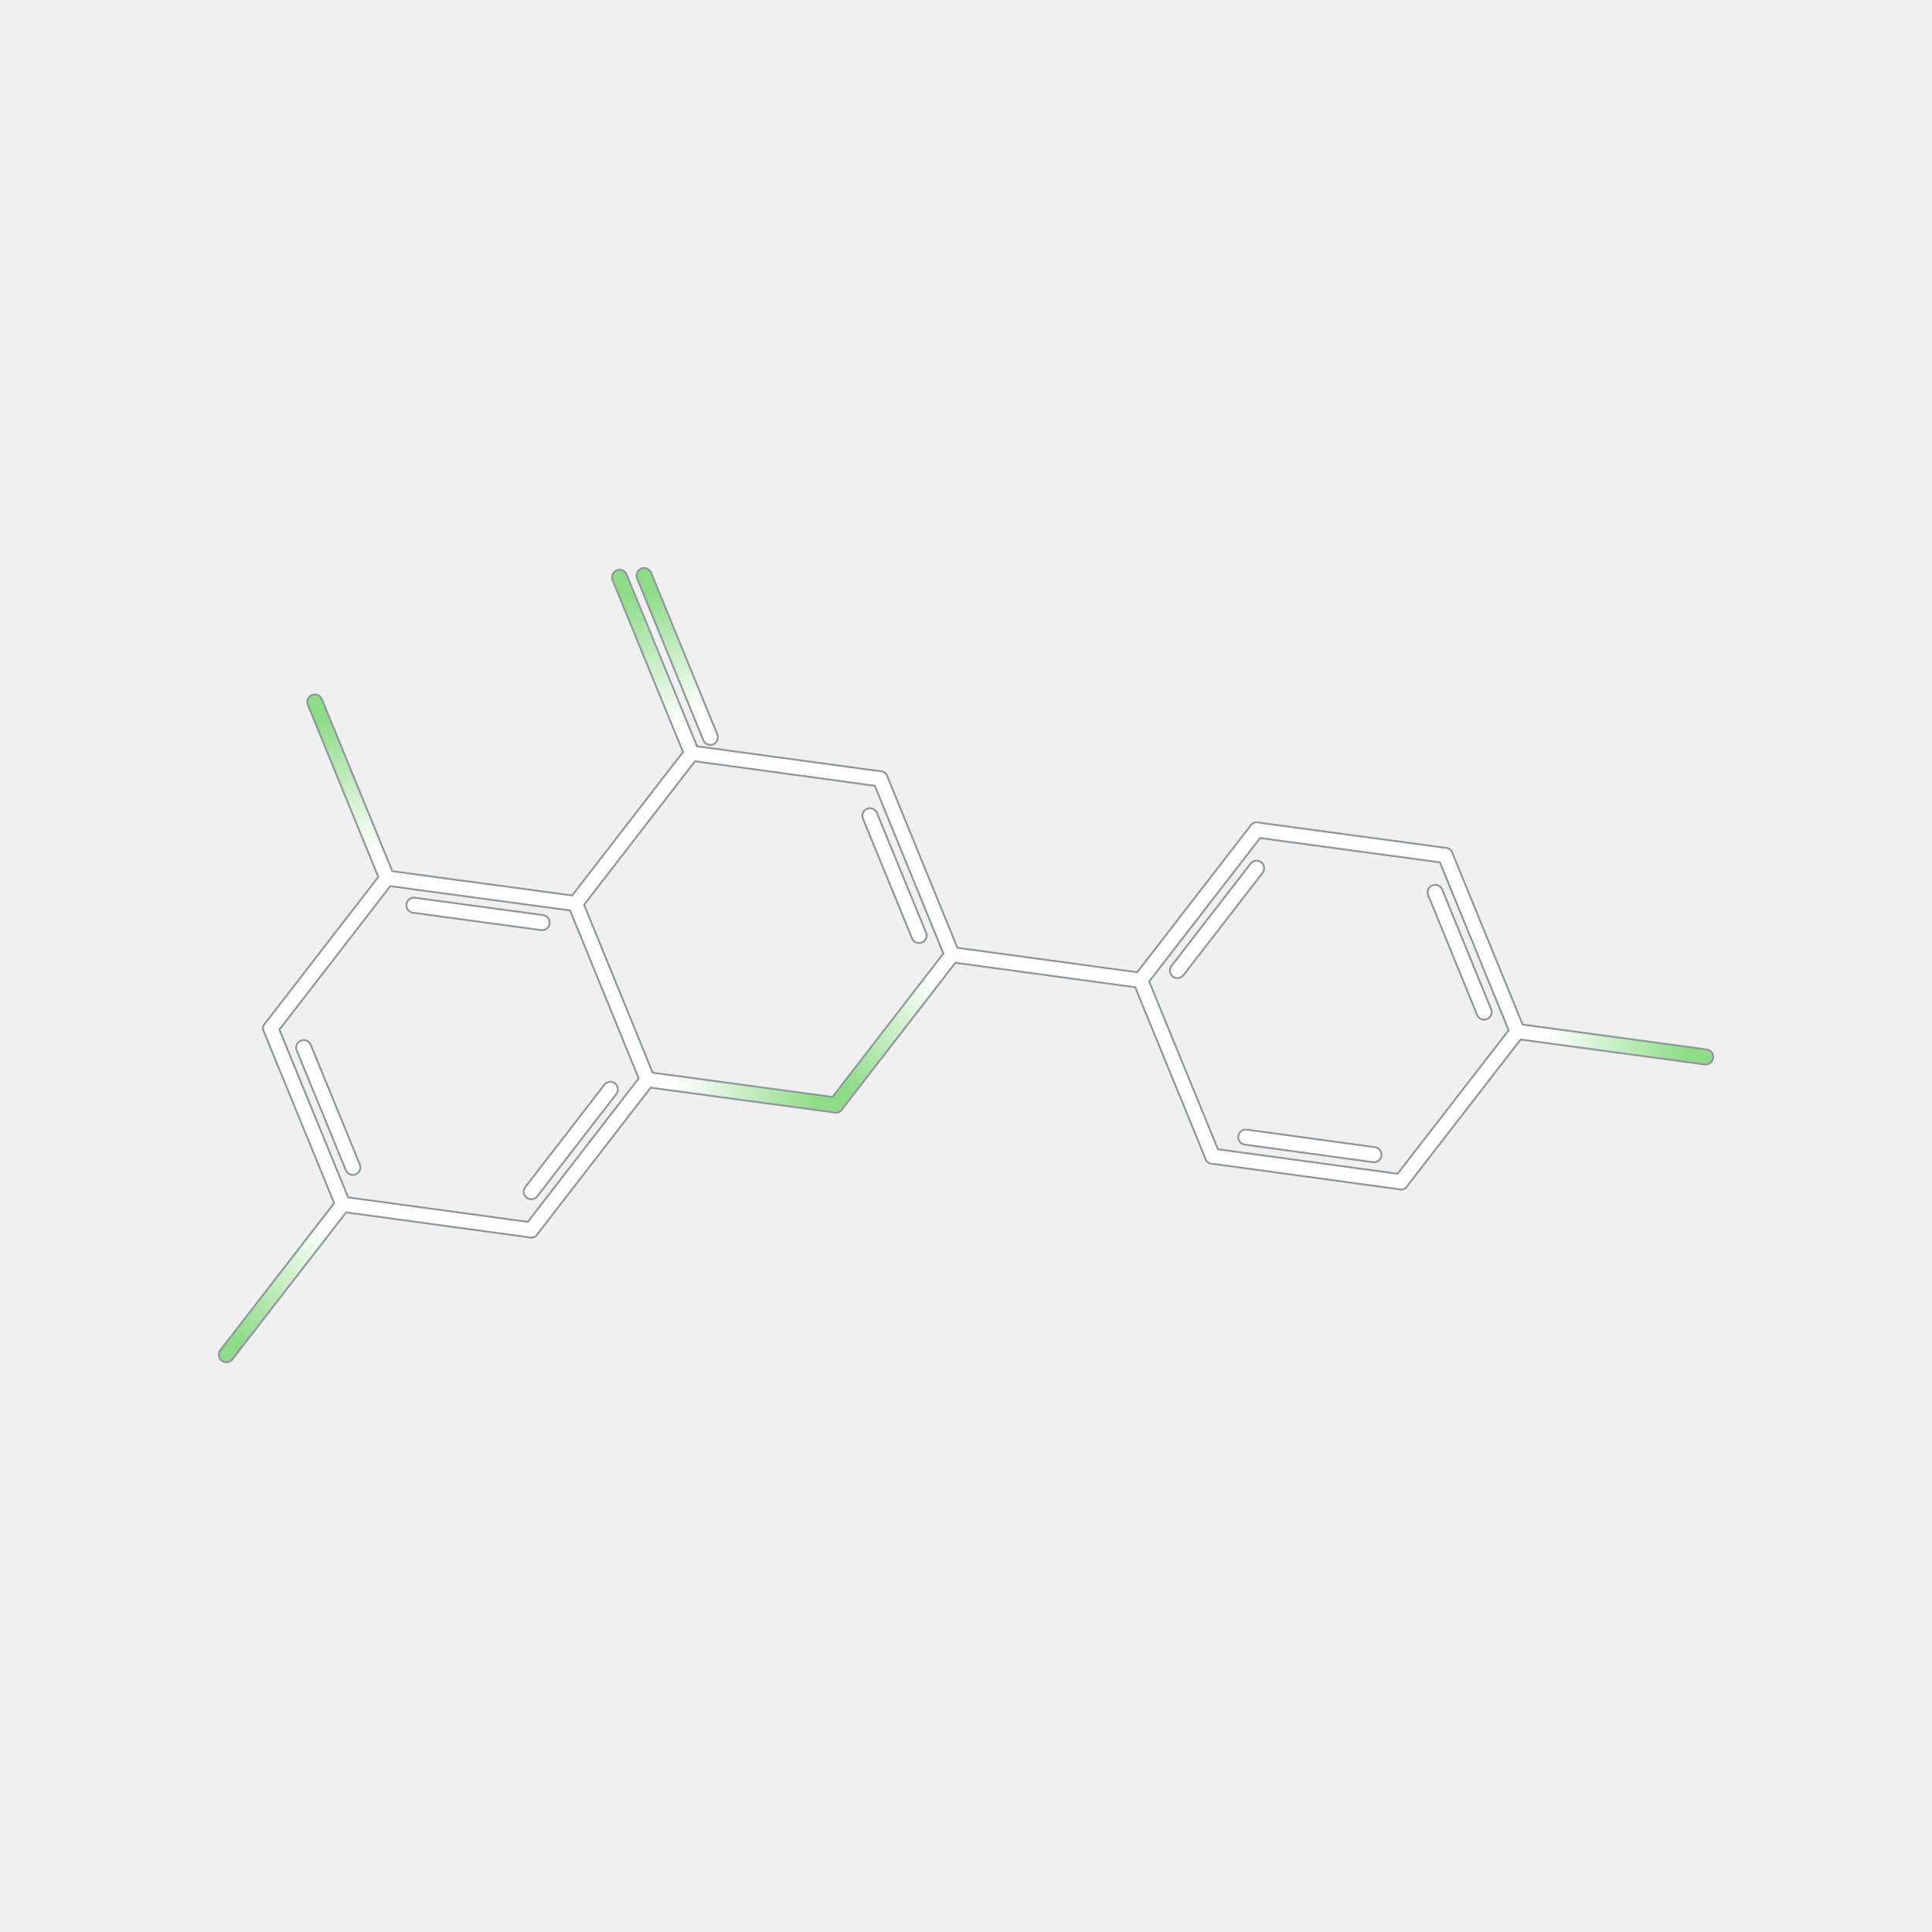
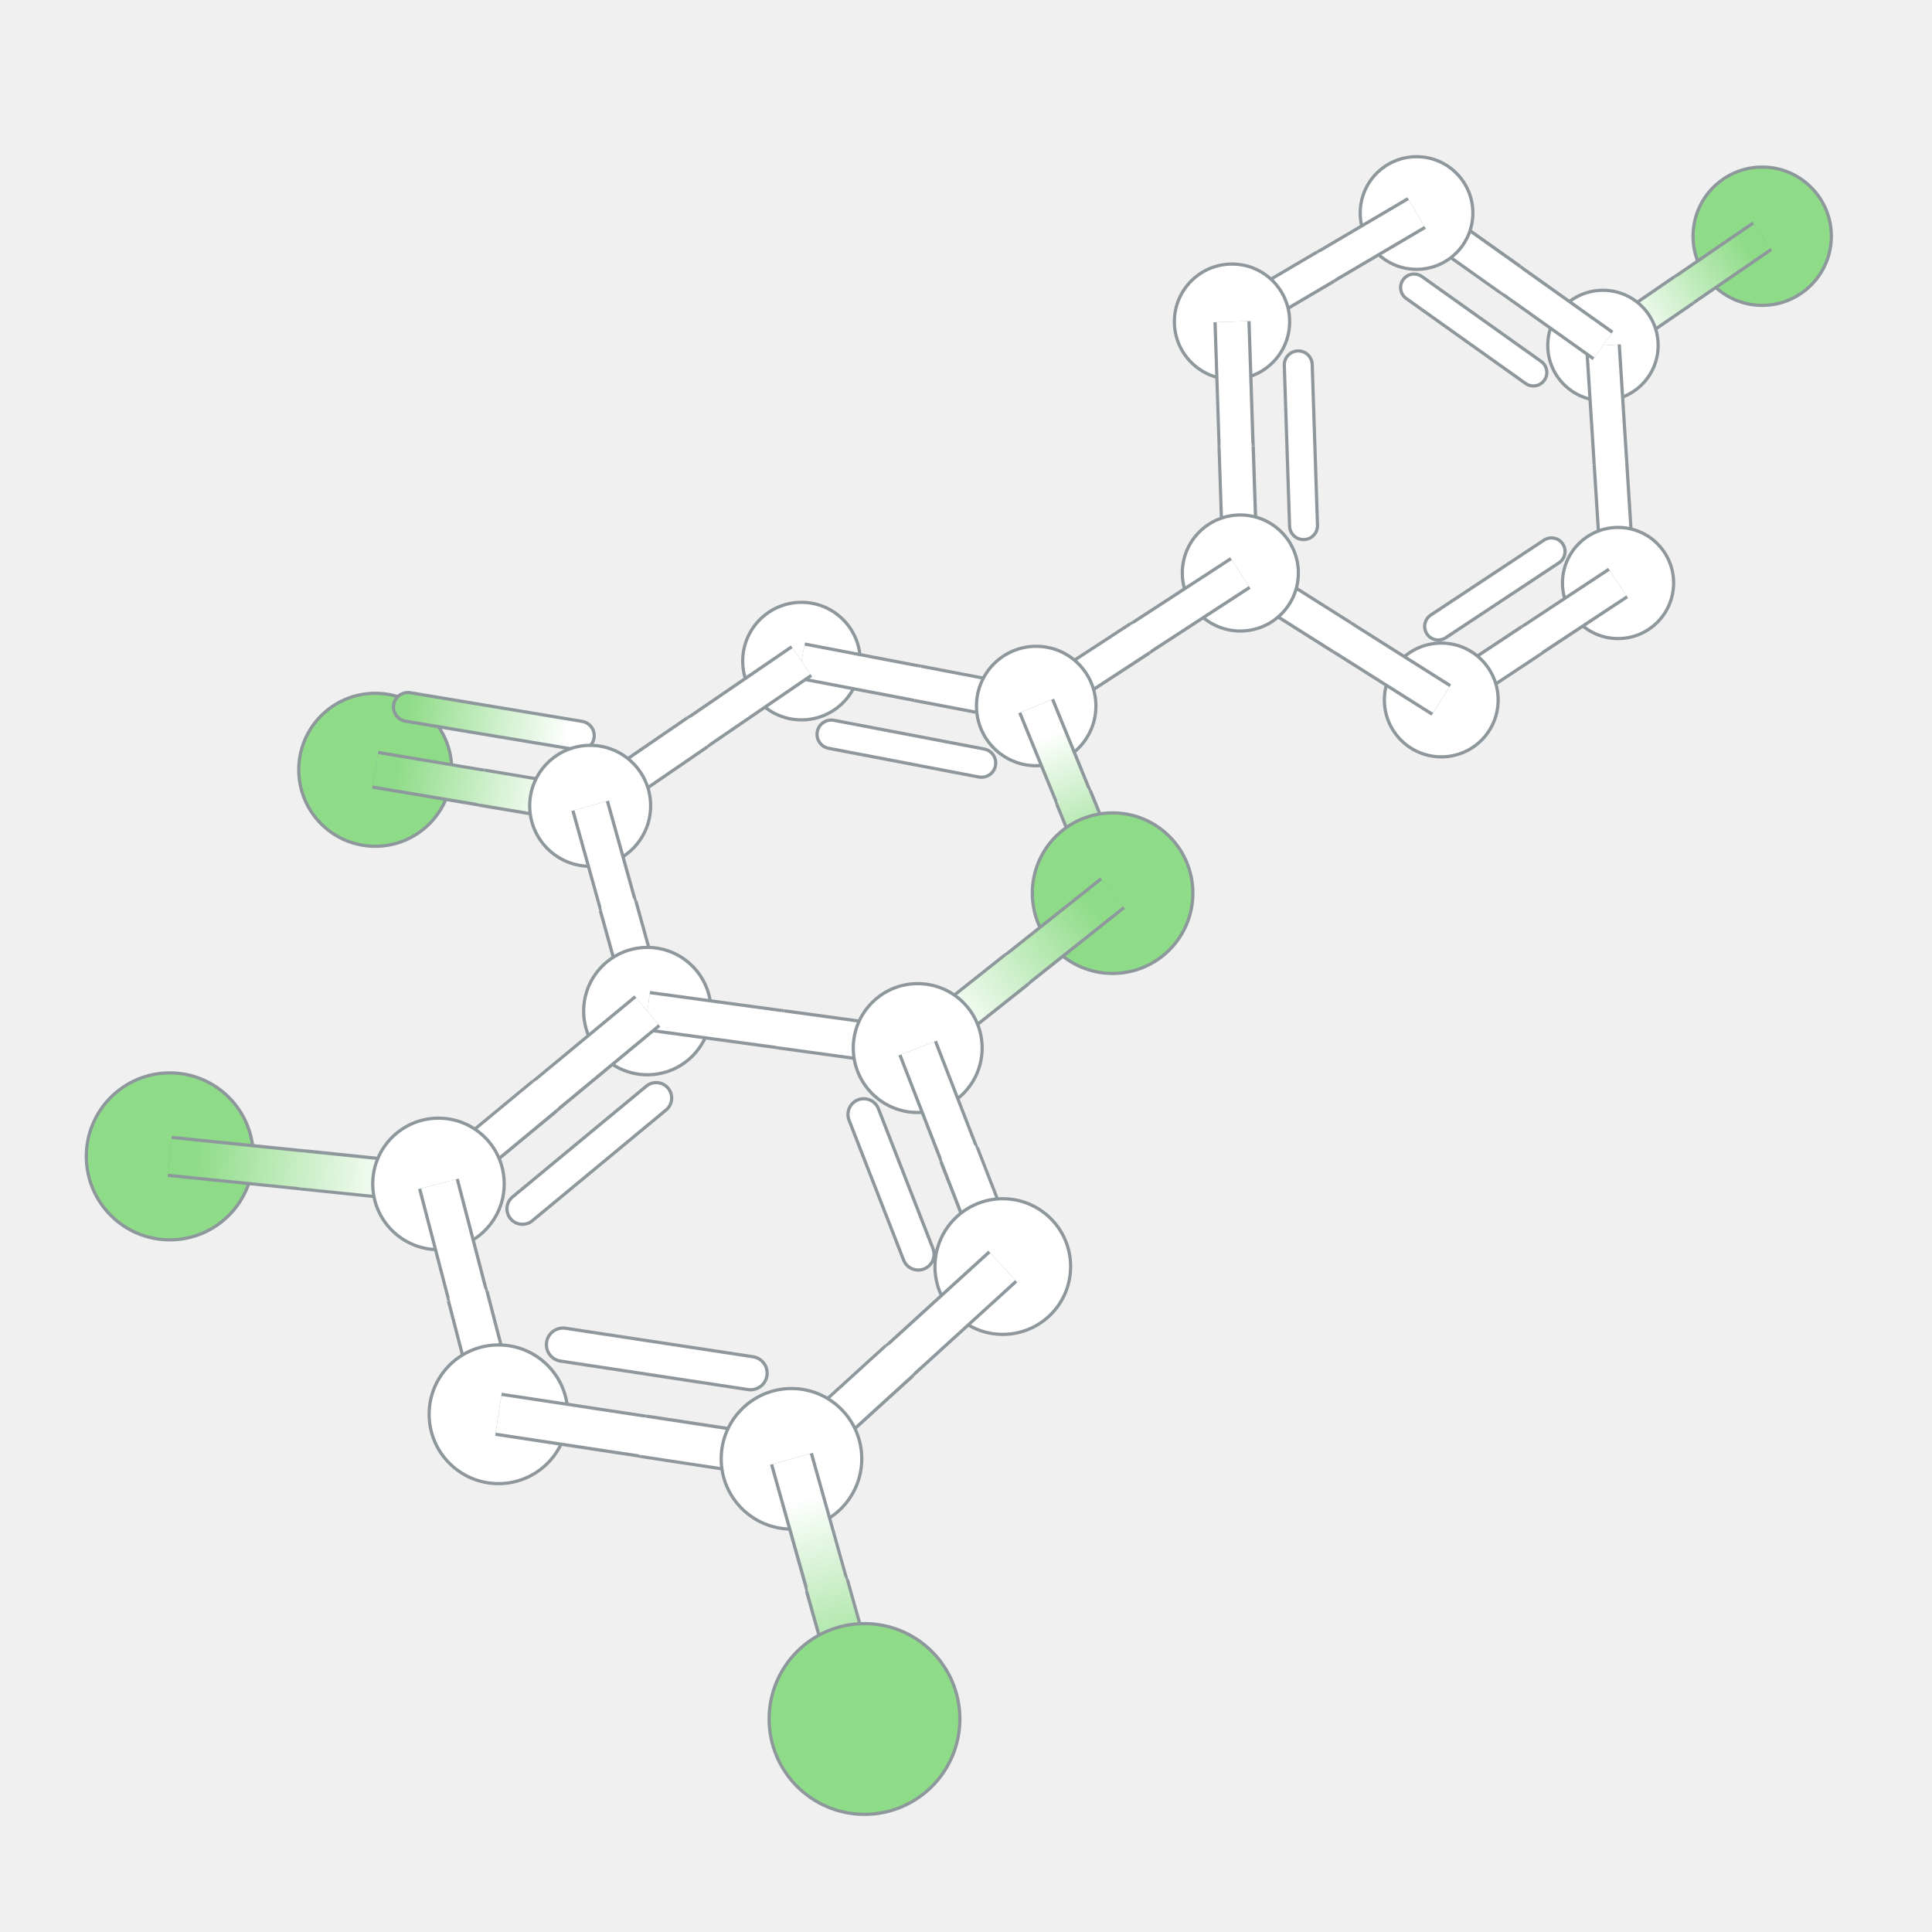
<svg xmlns="http://www.w3.org/2000/svg" viewBox="0 0 1024 1024" width="1024" height="1024">
  <defs>
-     <linearGradient id="b12" gradientUnits="userSpaceOnUse" x1="366.6" y1="399.2" x2="328.4" y2="306.0">
-       <stop offset="0" stop-color="#ffffff" />
+     <linearGradient id="g8" gradientUnits="userSpaceOnUse" x1="312.8" y1="427.1" x2="198.9" y2="408.0">
      <stop offset=".15" stop-color="#ffffff" />
      <stop offset=".9" stop-color="#8fdc88" />
-       <stop offset="1" stop-color="#8fdc88" />
    </linearGradient>
-     <linearGradient id="b13" gradientUnits="userSpaceOnUse" x1="376.5" y1="390.8" x2="341.4" y2="305.1">
-       <stop offset="0" stop-color="#ffffff" />
+     <linearGradient id="g15" gradientUnits="userSpaceOnUse" x1="486.4" y1="555.5" x2="589.7" y2="473.4">
      <stop offset=".15" stop-color="#ffffff" />
      <stop offset=".9" stop-color="#8fdc88" />
-       <stop offset="1" stop-color="#8fdc88" />
    </linearGradient>
-     <linearGradient id="b23" gradientUnits="userSpaceOnUse" x1="343.1" y1="572.2" x2="443.0" y2="585.7">
-       <stop offset="0" stop-color="#ffffff" />
+     <linearGradient id="g16" gradientUnits="userSpaceOnUse" x1="419.5" y1="773.2" x2="458.2" y2="911.1">
      <stop offset=".15" stop-color="#ffffff" />
      <stop offset=".9" stop-color="#8fdc88" />
-       <stop offset="1" stop-color="#8fdc88" />
    </linearGradient>
-     <linearGradient id="b24" gradientUnits="userSpaceOnUse" x1="181.7" y1="638.3" x2="120.0" y2="718.0">
-       <stop offset="0" stop-color="#ffffff" />
+     <linearGradient id="g17" gradientUnits="userSpaceOnUse" x1="232.4" y1="627.5" x2="90.0" y2="612.9">
      <stop offset=".15" stop-color="#ffffff" />
      <stop offset=".9" stop-color="#8fdc88" />
-       <stop offset="1" stop-color="#8fdc88" />
    </linearGradient>
-     <linearGradient id="b25" gradientUnits="userSpaceOnUse" x1="205.1" y1="465.4" x2="166.9" y2="372.1">
-       <stop offset="0" stop-color="#ffffff" />
+     <linearGradient id="g18" gradientUnits="userSpaceOnUse" x1="849.6" y1="183.1" x2="934.0" y2="125.2">
      <stop offset=".15" stop-color="#ffffff" />
      <stop offset=".9" stop-color="#8fdc88" />
-       <stop offset="1" stop-color="#8fdc88" />
    </linearGradient>
-     <linearGradient id="b26" gradientUnits="userSpaceOnUse" x1="804.2" y1="546.7" x2="904.0" y2="560.2">
-       <stop offset="0" stop-color="#ffffff" />
+     <linearGradient id="g20" gradientUnits="userSpaceOnUse" x1="549.2" y1="374.2" x2="589.7" y2="473.4">
      <stop offset=".15" stop-color="#ffffff" />
      <stop offset=".9" stop-color="#8fdc88" />
-       <stop offset="1" stop-color="#8fdc88" />
-     </linearGradient>
-     <linearGradient id="b28" gradientUnits="userSpaceOnUse" x1="443.0" y1="585.7" x2="504.6" y2="506.0">
-       <stop offset="0" stop-color="#8fdc88" />
-       <stop offset=".1" stop-color="#8fdc88" />
-       <stop offset=".85" stop-color="#ffffff" />
-       <stop offset="1" stop-color="#ffffff" />
    </linearGradient>
  </defs>
-   <line x1="642.7" y1="612.8" x2="742.5" y2="626.4" stroke="#8d979c" stroke-width="9.0" stroke-linecap="round" />
-   <line x1="660.3" y1="602.7" x2="728.2" y2="612.0" stroke="#8d979c" stroke-width="9.0" stroke-linecap="round" />
-   <line x1="742.5" y1="626.4" x2="804.2" y2="546.7" stroke="#8d979c" stroke-width="9.0" stroke-linecap="round" />
-   <line x1="804.2" y1="546.7" x2="766.0" y2="453.4" stroke="#8d979c" stroke-width="9.0" stroke-linecap="round" />
-   <line x1="786.6" y1="536.4" x2="760.7" y2="473.0" stroke="#8d979c" stroke-width="9.0" stroke-linecap="round" />
-   <line x1="766.0" y1="453.4" x2="666.1" y2="439.9" stroke="#8d979c" stroke-width="9.0" stroke-linecap="round" />
-   <line x1="666.1" y1="439.9" x2="604.5" y2="519.6" stroke="#8d979c" stroke-width="9.0" stroke-linecap="round" />
-   <line x1="666.0" y1="460.2" x2="624.1" y2="514.4" stroke="#8d979c" stroke-width="9.0" stroke-linecap="round" />
-   <line x1="604.5" y1="519.6" x2="504.6" y2="506.0" stroke="#8d979c" stroke-width="9.0" stroke-linecap="round" />
-   <line x1="504.6" y1="506.0" x2="466.5" y2="412.8" stroke="#8d979c" stroke-width="9.0" stroke-linecap="round" />
-   <line x1="487.1" y1="495.8" x2="461.1" y2="432.4" stroke="#8d979c" stroke-width="9.0" stroke-linecap="round" />
-   <line x1="466.5" y1="412.8" x2="366.6" y2="399.2" stroke="#8d979c" stroke-width="9.0" stroke-linecap="round" />
-   <line x1="366.6" y1="399.2" x2="328.4" y2="306.0" stroke="#8d979c" stroke-width="9.0" stroke-linecap="round" />
-   <line x1="376.5" y1="390.8" x2="341.4" y2="305.1" stroke="#8d979c" stroke-width="9.0" stroke-linecap="round" />
-   <line x1="366.6" y1="399.2" x2="305.0" y2="478.9" stroke="#8d979c" stroke-width="9.0" stroke-linecap="round" />
-   <line x1="305.0" y1="478.9" x2="205.1" y2="465.4" stroke="#8d979c" stroke-width="9.0" stroke-linecap="round" />
-   <line x1="287.3" y1="489.0" x2="219.4" y2="479.8" stroke="#8d979c" stroke-width="9.0" stroke-linecap="round" />
-   <line x1="205.1" y1="465.4" x2="143.5" y2="545.1" stroke="#8d979c" stroke-width="9.0" stroke-linecap="round" />
-   <line x1="143.5" y1="545.1" x2="181.7" y2="638.3" stroke="#8d979c" stroke-width="9.0" stroke-linecap="round" />
-   <line x1="161.0" y1="555.3" x2="187.0" y2="618.7" stroke="#8d979c" stroke-width="9.0" stroke-linecap="round" />
-   <line x1="181.7" y1="638.3" x2="281.5" y2="651.9" stroke="#8d979c" stroke-width="9.0" stroke-linecap="round" />
-   <line x1="281.5" y1="651.9" x2="343.1" y2="572.2" stroke="#8d979c" stroke-width="9.0" stroke-linecap="round" />
-   <line x1="281.6" y1="631.6" x2="323.5" y2="577.4" stroke="#8d979c" stroke-width="9.0" stroke-linecap="round" />
-   <line x1="343.1" y1="572.2" x2="443.0" y2="585.7" stroke="#8d979c" stroke-width="9.0" stroke-linecap="round" />
-   <line x1="181.7" y1="638.3" x2="120.0" y2="718.0" stroke="#8d979c" stroke-width="9.0" stroke-linecap="round" />
-   <line x1="205.1" y1="465.4" x2="166.9" y2="372.1" stroke="#8d979c" stroke-width="9.0" stroke-linecap="round" />
-   <line x1="804.2" y1="546.7" x2="904.0" y2="560.2" stroke="#8d979c" stroke-width="9.0" stroke-linecap="round" />
-   <line x1="604.5" y1="519.6" x2="642.7" y2="612.8" stroke="#8d979c" stroke-width="9.0" stroke-linecap="round" />
-   <line x1="443.0" y1="585.7" x2="504.6" y2="506.0" stroke="#8d979c" stroke-width="9.0" stroke-linecap="round" />
-   <line x1="343.1" y1="572.2" x2="305.0" y2="478.9" stroke="#8d979c" stroke-width="9.0" stroke-linecap="round" />
-   <line x1="642.7" y1="612.8" x2="742.5" y2="626.4" stroke="#ffffff" stroke-width="7.053" stroke-linecap="round" />
-   <line x1="660.3" y1="602.7" x2="728.2" y2="612.0" stroke="#ffffff" stroke-width="7.053" stroke-linecap="round" />
-   <line x1="742.5" y1="626.4" x2="804.2" y2="546.7" stroke="#ffffff" stroke-width="7.053" stroke-linecap="round" />
-   <line x1="804.2" y1="546.7" x2="766.0" y2="453.4" stroke="#ffffff" stroke-width="7.053" stroke-linecap="round" />
-   <line x1="786.6" y1="536.4" x2="760.7" y2="473.0" stroke="#ffffff" stroke-width="7.053" stroke-linecap="round" />
-   <line x1="766.0" y1="453.4" x2="666.1" y2="439.9" stroke="#ffffff" stroke-width="7.053" stroke-linecap="round" />
-   <line x1="666.1" y1="439.9" x2="604.5" y2="519.6" stroke="#ffffff" stroke-width="7.053" stroke-linecap="round" />
-   <line x1="666.0" y1="460.2" x2="624.1" y2="514.4" stroke="#ffffff" stroke-width="7.053" stroke-linecap="round" />
-   <line x1="604.5" y1="519.6" x2="504.6" y2="506.0" stroke="#ffffff" stroke-width="7.053" stroke-linecap="round" />
-   <line x1="504.6" y1="506.0" x2="466.5" y2="412.8" stroke="#ffffff" stroke-width="7.053" stroke-linecap="round" />
-   <line x1="487.1" y1="495.8" x2="461.1" y2="432.4" stroke="#ffffff" stroke-width="7.053" stroke-linecap="round" />
-   <line x1="466.5" y1="412.8" x2="366.6" y2="399.2" stroke="#ffffff" stroke-width="7.053" stroke-linecap="round" />
-   <line x1="366.6" y1="399.2" x2="305.0" y2="478.9" stroke="#ffffff" stroke-width="7.053" stroke-linecap="round" />
-   <line x1="305.0" y1="478.9" x2="205.1" y2="465.4" stroke="#ffffff" stroke-width="7.053" stroke-linecap="round" />
-   <line x1="287.3" y1="489.0" x2="219.4" y2="479.8" stroke="#ffffff" stroke-width="7.053" stroke-linecap="round" />
-   <line x1="205.1" y1="465.4" x2="143.5" y2="545.1" stroke="#ffffff" stroke-width="7.053" stroke-linecap="round" />
-   <line x1="143.5" y1="545.1" x2="181.7" y2="638.3" stroke="#ffffff" stroke-width="7.053" stroke-linecap="round" />
-   <line x1="161.0" y1="555.3" x2="187.0" y2="618.7" stroke="#ffffff" stroke-width="7.053" stroke-linecap="round" />
-   <line x1="181.7" y1="638.3" x2="281.5" y2="651.9" stroke="#ffffff" stroke-width="7.053" stroke-linecap="round" />
-   <line x1="281.5" y1="651.9" x2="343.1" y2="572.2" stroke="#ffffff" stroke-width="7.053" stroke-linecap="round" />
-   <line x1="281.6" y1="631.6" x2="323.5" y2="577.4" stroke="#ffffff" stroke-width="7.053" stroke-linecap="round" />
-   <line x1="604.5" y1="519.6" x2="642.7" y2="612.8" stroke="#ffffff" stroke-width="7.053" stroke-linecap="round" />
-   <line x1="343.1" y1="572.2" x2="305.0" y2="478.9" stroke="#ffffff" stroke-width="7.053" stroke-linecap="round" />
-   <line x1="366.6" y1="399.2" x2="328.4" y2="306.0" stroke="url(#b12)" stroke-width="7.053" stroke-linecap="round" />
-   <line x1="376.5" y1="390.8" x2="341.4" y2="305.1" stroke="url(#b13)" stroke-width="7.053" stroke-linecap="round" />
-   <line x1="343.1" y1="572.2" x2="443.0" y2="585.7" stroke="url(#b23)" stroke-width="7.053" stroke-linecap="round" />
-   <line x1="181.7" y1="638.3" x2="120.0" y2="718.0" stroke="url(#b24)" stroke-width="7.053" stroke-linecap="round" />
-   <line x1="205.1" y1="465.4" x2="166.9" y2="372.1" stroke="url(#b25)" stroke-width="7.053" stroke-linecap="round" />
-   <line x1="804.2" y1="546.7" x2="904.0" y2="560.2" stroke="url(#b26)" stroke-width="7.053" stroke-linecap="round" />
-   <line x1="443.0" y1="585.7" x2="504.6" y2="506.0" stroke="url(#b28)" stroke-width="7.053" stroke-linecap="round" />
+   <circle cx="934.0" cy="125.2" r="37.5" fill="#8d979c" />
+   <circle cx="934.0" cy="125.2" r="35.8" fill="#8fdc88" />
+   <line x1="934.0" y1="125.2" x2="892.3" y2="153.8" stroke="#8d979c" stroke-width="18.7" stroke-linecap="butt" />
+   <line x1="934.0" y1="125.2" x2="891.0" y2="154.7" stroke="url(#g18)" stroke-width="15.3" stroke-linecap="butt" />
+   <line x1="849.6" y1="183.1" x2="892.3" y2="153.8" stroke="#8d979c" stroke-width="18.9" stroke-linecap="butt" />
+   <line x1="849.6" y1="183.1" x2="893.6" y2="152.9" stroke="url(#g18)" stroke-width="15.5" stroke-linecap="butt" />
+   <circle cx="849.6" cy="183.1" r="30.1" fill="#8d979c" />
+   <circle cx="849.6" cy="183.1" r="28.4" fill="#ffffff" />
+   <line x1="849.6" y1="183.1" x2="853.6" y2="245.8" stroke="#8d979c" stroke-width="19.0" stroke-linecap="butt" />
+   <line x1="849.6" y1="183.1" x2="853.7" y2="247.4" stroke="#ffffff" stroke-width="15.6" stroke-linecap="butt" />
+   <line x1="857.6" y1="309.0" x2="853.6" y2="245.8" stroke="#8d979c" stroke-width="19.0" stroke-linecap="butt" />
+   <line x1="857.6" y1="309.0" x2="853.5" y2="244.3" stroke="#ffffff" stroke-width="15.6" stroke-linecap="butt" />
+   <line x1="849.6" y1="183.1" x2="800.7" y2="148.3" stroke="#8d979c" stroke-width="19.0" stroke-linecap="butt" />
+   <line x1="849.6" y1="183.1" x2="799.4" y2="147.4" stroke="#ffffff" stroke-width="15.6" stroke-linecap="butt" />
+   <circle cx="857.6" cy="309.0" r="30.3" fill="#8d979c" />
+   <circle cx="857.6" cy="309.0" r="28.6" fill="#ffffff" />
+   <line x1="812.7" y1="197.4" x2="749.5" y2="152.4" stroke="#8d979c" stroke-width="16.0" stroke-linecap="round" />
+   <line x1="812.7" y1="197.4" x2="749.5" y2="152.4" stroke="#ffffff" stroke-width="12.6" stroke-linecap="round" />
+   <line x1="857.6" y1="309.0" x2="811.3" y2="339.6" stroke="#8d979c" stroke-width="19.2" stroke-linecap="butt" />
+   <line x1="857.6" y1="309.0" x2="810.0" y2="340.4" stroke="#ffffff" stroke-width="15.8" stroke-linecap="butt" />
+   <line x1="750.8" y1="112.9" x2="800.7" y2="148.3" stroke="#8d979c" stroke-width="19.2" stroke-linecap="butt" />
+   <line x1="750.8" y1="112.9" x2="802.0" y2="149.3" stroke="#ffffff" stroke-width="15.8" stroke-linecap="butt" />
+   <line x1="762.3" y1="332.0" x2="822.3" y2="292.3" stroke="#8d979c" stroke-width="16.1" stroke-linecap="round" />
+   <line x1="762.3" y1="332.0" x2="822.3" y2="292.3" stroke="#ffffff" stroke-width="12.7" stroke-linecap="round" />
+   <circle cx="750.8" cy="112.9" r="30.7" fill="#8d979c" />
+   <circle cx="750.8" cy="112.9" r="29.0" fill="#ffffff" />
+   <line x1="763.9" y1="371.0" x2="811.3" y2="339.6" stroke="#8d979c" stroke-width="19.4" stroke-linecap="butt" />
+   <line x1="763.9" y1="371.0" x2="812.7" y2="338.7" stroke="#ffffff" stroke-width="16.0" stroke-linecap="butt" />
+   <line x1="750.8" y1="112.9" x2="702.6" y2="141.3" stroke="#8d979c" stroke-width="19.4" stroke-linecap="butt" />
+   <line x1="750.8" y1="112.9" x2="701.2" y2="142.1" stroke="#ffffff" stroke-width="16.0" stroke-linecap="butt" />
+   <circle cx="763.9" cy="371.0" r="31.0" fill="#8d979c" />
+   <circle cx="763.9" cy="371.0" r="29.3" fill="#ffffff" />
+   <line x1="763.9" y1="371.0" x2="711.2" y2="337.7" stroke="#8d979c" stroke-width="19.6" stroke-linecap="butt" />
+   <line x1="763.9" y1="371.0" x2="709.8" y2="336.8" stroke="#ffffff" stroke-width="16.2" stroke-linecap="butt" />
+   <line x1="653.0" y1="170.5" x2="702.6" y2="141.3" stroke="#8d979c" stroke-width="19.6" stroke-linecap="butt" />
+   <line x1="653.0" y1="170.5" x2="703.9" y2="140.5" stroke="#ffffff" stroke-width="16.2" stroke-linecap="butt" />
+   <circle cx="653.0" cy="170.5" r="31.4" fill="#8d979c" />
+   <circle cx="653.0" cy="170.5" r="29.7" fill="#ffffff" />
+   <line x1="657.4" y1="303.7" x2="711.2" y2="337.7" stroke="#8d979c" stroke-width="19.7" stroke-linecap="butt" />
+   <line x1="657.4" y1="303.7" x2="712.5" y2="338.5" stroke="#ffffff" stroke-width="16.3" stroke-linecap="butt" />
+   <line x1="653.0" y1="170.5" x2="655.2" y2="236.9" stroke="#8d979c" stroke-width="19.7" stroke-linecap="butt" />
+   <line x1="653.0" y1="170.5" x2="655.2" y2="238.5" stroke="#ffffff" stroke-width="16.3" stroke-linecap="butt" />
+   <line x1="688.1" y1="193.4" x2="690.9" y2="278.6" stroke="#8d979c" stroke-width="16.5" stroke-linecap="round" />
+   <line x1="688.1" y1="193.4" x2="690.9" y2="278.6" stroke="#ffffff" stroke-width="13.1" stroke-linecap="round" />
+   <line x1="657.4" y1="303.7" x2="655.2" y2="236.9" stroke="#8d979c" stroke-width="19.8" stroke-linecap="butt" />
+   <line x1="657.4" y1="303.7" x2="655.1" y2="235.3" stroke="#ffffff" stroke-width="16.4" stroke-linecap="butt" />
+   <circle cx="657.4" cy="303.7" r="31.6" fill="#8d979c" />
+   <circle cx="657.4" cy="303.7" r="29.9" fill="#ffffff" />
+   <line x1="657.4" y1="303.7" x2="604.1" y2="338.4" stroke="#8d979c" stroke-width="19.9" stroke-linecap="butt" />
+   <line x1="657.4" y1="303.7" x2="602.7" y2="339.3" stroke="#ffffff" stroke-width="16.5" stroke-linecap="butt" />
+   <circle cx="424.8" cy="350.4" r="32.0" fill="#8d979c" />
+   <circle cx="424.8" cy="350.4" r="30.3" fill="#ffffff" />
+   <line x1="424.8" y1="350.4" x2="486.4" y2="362.2" stroke="#8d979c" stroke-width="20.1" stroke-linecap="butt" />
+   <line x1="424.8" y1="350.4" x2="488.0" y2="362.5" stroke="#ffffff" stroke-width="16.7" stroke-linecap="butt" />
+   <line x1="520.2" y1="404.4" x2="440.6" y2="389.2" stroke="#8d979c" stroke-width="16.8" stroke-linecap="round" />
+   <line x1="520.2" y1="404.4" x2="440.6" y2="389.2" stroke="#ffffff" stroke-width="13.4" stroke-linecap="round" />
+   <line x1="424.8" y1="350.4" x2="369.7" y2="388.1" stroke="#8d979c" stroke-width="20.1" stroke-linecap="butt" />
+   <line x1="424.8" y1="350.4" x2="368.4" y2="389.0" stroke="#ffffff" stroke-width="16.7" stroke-linecap="butt" />
+   <line x1="549.2" y1="374.2" x2="604.1" y2="338.4" stroke="#8d979c" stroke-width="20.2" stroke-linecap="butt" />
+   <line x1="549.2" y1="374.2" x2="605.4" y2="337.5" stroke="#ffffff" stroke-width="16.8" stroke-linecap="butt" />
+   <line x1="549.2" y1="374.2" x2="486.4" y2="362.2" stroke="#8d979c" stroke-width="20.2" stroke-linecap="butt" />
+   <line x1="549.2" y1="374.2" x2="484.9" y2="361.9" stroke="#ffffff" stroke-width="16.8" stroke-linecap="butt" />
+   <circle cx="198.9" cy="408.0" r="41.4" fill="#8d979c" />
+   <circle cx="198.9" cy="408.0" r="39.7" fill="#8fdc88" />
+   <circle cx="549.2" cy="374.2" r="32.5" fill="#8d979c" />
+   <circle cx="549.2" cy="374.2" r="30.8" fill="#ffffff" />
+   <line x1="198.9" y1="408.0" x2="255.5" y2="417.5" stroke="#8d979c" stroke-width="20.3" stroke-linecap="butt" />
+   <line x1="198.9" y1="408.0" x2="257.0" y2="417.7" stroke="url(#g8)" stroke-width="16.9" stroke-linecap="butt" />
+   <line x1="307.3" y1="389.9" x2="216.2" y2="374.7" stroke="#8d979c" stroke-width="17.0" stroke-linecap="round" />
+   <line x1="307.3" y1="389.9" x2="216.2" y2="374.7" stroke="url(#g8)" stroke-width="13.6" stroke-linecap="round" />
+   <line x1="312.8" y1="427.1" x2="369.7" y2="388.1" stroke="#8d979c" stroke-width="20.4" stroke-linecap="butt" />
+   <line x1="312.8" y1="427.1" x2="371.0" y2="387.2" stroke="#ffffff" stroke-width="17.0" stroke-linecap="butt" />
+   <line x1="312.8" y1="427.1" x2="255.5" y2="417.5" stroke="#8d979c" stroke-width="20.5" stroke-linecap="butt" />
+   <line x1="312.8" y1="427.1" x2="253.9" y2="417.2" stroke="url(#g8)" stroke-width="17.1" stroke-linecap="butt" />
+   <line x1="549.2" y1="374.2" x2="569.0" y2="422.6" stroke="#8d979c" stroke-width="20.5" stroke-linecap="butt" />
+   <line x1="549.2" y1="374.2" x2="569.6" y2="424.1" stroke="url(#g20)" stroke-width="17.1" stroke-linecap="butt" />
+   <circle cx="312.8" cy="427.1" r="32.9" fill="#8d979c" />
+   <circle cx="312.8" cy="427.1" r="31.2" fill="#ffffff" />
+   <line x1="312.8" y1="427.1" x2="327.6" y2="480.1" stroke="#8d979c" stroke-width="20.7" stroke-linecap="butt" />
+   <line x1="312.8" y1="427.1" x2="328.0" y2="481.6" stroke="#ffffff" stroke-width="17.3" stroke-linecap="butt" />
+   <line x1="589.7" y1="473.4" x2="569.0" y2="422.6" stroke="#8d979c" stroke-width="20.9" stroke-linecap="butt" />
+   <line x1="589.7" y1="473.4" x2="568.4" y2="421.2" stroke="url(#g20)" stroke-width="17.5" stroke-linecap="butt" />
+   <circle cx="589.7" cy="473.4" r="43.4" fill="#8d979c" />
+   <circle cx="589.7" cy="473.4" r="41.7" fill="#8fdc88" />
+   <line x1="343.1" y1="535.9" x2="327.6" y2="480.1" stroke="#8d979c" stroke-width="21.2" stroke-linecap="butt" />
+   <line x1="343.1" y1="535.9" x2="327.2" y2="478.6" stroke="#ffffff" stroke-width="17.8" stroke-linecap="butt" />
+   <line x1="589.7" y1="473.4" x2="538.9" y2="513.8" stroke="#8d979c" stroke-width="21.2" stroke-linecap="butt" />
+   <line x1="589.7" y1="473.4" x2="537.6" y2="514.8" stroke="url(#g15)" stroke-width="17.8" stroke-linecap="butt" />
+   <circle cx="343.1" cy="535.9" r="34.6" fill="#8d979c" />
+   <circle cx="343.1" cy="535.9" r="32.9" fill="#ffffff" />
+   <line x1="343.1" y1="535.9" x2="414.2" y2="545.6" stroke="#8d979c" stroke-width="21.5" stroke-linecap="butt" />
+   <line x1="343.1" y1="535.9" x2="415.8" y2="545.8" stroke="#ffffff" stroke-width="18.1" stroke-linecap="butt" />
+   <line x1="486.4" y1="555.5" x2="538.9" y2="513.8" stroke="#8d979c" stroke-width="21.5" stroke-linecap="butt" />
+   <line x1="486.4" y1="555.5" x2="540.1" y2="512.8" stroke="url(#g15)" stroke-width="18.1" stroke-linecap="butt" />
+   <line x1="343.1" y1="535.9" x2="288.8" y2="580.9" stroke="#8d979c" stroke-width="21.6" stroke-linecap="butt" />
+   <line x1="343.1" y1="535.9" x2="287.5" y2="581.9" stroke="#ffffff" stroke-width="18.2" stroke-linecap="butt" />
+   <line x1="486.4" y1="555.5" x2="414.2" y2="545.6" stroke="#8d979c" stroke-width="21.6" stroke-linecap="butt" />
+   <line x1="486.4" y1="555.5" x2="412.6" y2="545.4" stroke="#ffffff" stroke-width="18.2" stroke-linecap="butt" />
+   <circle cx="486.4" cy="555.5" r="35.0" fill="#8d979c" />
+   <circle cx="486.4" cy="555.5" r="33.3" fill="#ffffff" />
+   <line x1="347.8" y1="582.0" x2="276.9" y2="640.7" stroke="#8d979c" stroke-width="18.1" stroke-linecap="round" />
+   <line x1="347.8" y1="582.0" x2="276.9" y2="640.7" stroke="#ffffff" stroke-width="14.7" stroke-linecap="round" />
+   <circle cx="90.0" cy="612.9" r="45.1" fill="#8d979c" />
+   <circle cx="90.0" cy="612.9" r="43.4" fill="#8fdc88" />
+   <line x1="90.0" y1="612.9" x2="160.8" y2="620.1" stroke="#8d979c" stroke-width="21.9" stroke-linecap="butt" />
+   <line x1="90.0" y1="612.9" x2="162.4" y2="620.3" stroke="url(#g17)" stroke-width="18.5" stroke-linecap="butt" />
+   <line x1="232.4" y1="627.5" x2="288.8" y2="580.9" stroke="#8d979c" stroke-width="21.9" stroke-linecap="butt" />
+   <line x1="232.4" y1="627.5" x2="290.0" y2="579.8" stroke="#ffffff" stroke-width="18.5" stroke-linecap="butt" />
+   <line x1="486.4" y1="555.5" x2="508.3" y2="611.9" stroke="#8d979c" stroke-width="21.9" stroke-linecap="butt" />
+   <line x1="486.4" y1="555.5" x2="508.9" y2="613.4" stroke="#ffffff" stroke-width="18.5" stroke-linecap="butt" />
+   <line x1="232.4" y1="627.5" x2="160.8" y2="620.1" stroke="#8d979c" stroke-width="22.0" stroke-linecap="butt" />
+   <line x1="232.4" y1="627.5" x2="159.2" y2="620.0" stroke="url(#g17)" stroke-width="18.6" stroke-linecap="butt" />
+   <circle cx="232.4" cy="627.5" r="35.7" fill="#8d979c" />
+   <circle cx="232.4" cy="627.5" r="34.0" fill="#ffffff" />
+   <line x1="486.7" y1="664.8" x2="457.8" y2="590.7" stroke="#8d979c" stroke-width="18.4" stroke-linecap="round" />
+   <line x1="486.7" y1="664.8" x2="457.8" y2="590.7" stroke="#ffffff" stroke-width="15.0" stroke-linecap="round" />
+   <line x1="232.4" y1="627.5" x2="247.9" y2="686.9" stroke="#8d979c" stroke-width="22.3" stroke-linecap="butt" />
+   <line x1="232.4" y1="627.5" x2="248.3" y2="688.5" stroke="#ffffff" stroke-width="18.9" stroke-linecap="butt" />
+   <line x1="531.5" y1="671.3" x2="508.3" y2="611.9" stroke="#8d979c" stroke-width="22.4" stroke-linecap="butt" />
+   <line x1="531.5" y1="671.3" x2="507.8" y2="610.4" stroke="#ffffff" stroke-width="19.0" stroke-linecap="butt" />
+   <circle cx="531.5" cy="671.3" r="36.8" fill="#8d979c" />
+   <circle cx="531.5" cy="671.3" r="35.1" fill="#ffffff" />
+   <line x1="264.2" y1="749.6" x2="247.9" y2="686.9" stroke="#8d979c" stroke-width="22.8" stroke-linecap="butt" />
+   <line x1="264.2" y1="749.6" x2="247.5" y2="685.4" stroke="#ffffff" stroke-width="19.4" stroke-linecap="butt" />
+   <line x1="531.5" y1="671.3" x2="476.6" y2="721.3" stroke="#8d979c" stroke-width="22.8" stroke-linecap="butt" />
+   <line x1="531.5" y1="671.3" x2="475.4" y2="722.4" stroke="#ffffff" stroke-width="19.4" stroke-linecap="butt" />
+   <circle cx="264.2" cy="749.6" r="37.6" fill="#8d979c" />
+   <circle cx="264.2" cy="749.6" r="35.9" fill="#ffffff" />
+   <line x1="264.2" y1="749.6" x2="341.3" y2="761.3" stroke="#8d979c" stroke-width="23.1" stroke-linecap="butt" />
+   <line x1="264.2" y1="749.6" x2="342.8" y2="761.5" stroke="#ffffff" stroke-width="19.7" stroke-linecap="butt" />
+   <line x1="419.5" y1="773.2" x2="476.6" y2="721.3" stroke="#8d979c" stroke-width="23.2" stroke-linecap="butt" />
+   <line x1="419.5" y1="773.2" x2="477.7" y2="720.2" stroke="#ffffff" stroke-width="19.8" stroke-linecap="butt" />
+   <line x1="298.4" y1="712.7" x2="397.8" y2="727.8" stroke="#8d979c" stroke-width="19.3" stroke-linecap="round" />
+   <line x1="298.4" y1="712.7" x2="397.8" y2="727.8" stroke="#ffffff" stroke-width="15.9" stroke-linecap="round" />
+   <line x1="419.5" y1="773.2" x2="341.3" y2="761.3" stroke="#8d979c" stroke-width="23.3" stroke-linecap="butt" />
+   <line x1="419.5" y1="773.2" x2="339.7" y2="761.1" stroke="#ffffff" stroke-width="19.9" stroke-linecap="butt" />
+   <circle cx="419.5" cy="773.2" r="38.1" fill="#8d979c" />
+   <circle cx="419.5" cy="773.2" r="36.4" fill="#ffffff" />
+   <line x1="419.5" y1="773.2" x2="438.3" y2="840.3" stroke="#8d979c" stroke-width="23.6" stroke-linecap="butt" />
+   <line x1="419.5" y1="773.2" x2="438.8" y2="841.8" stroke="url(#g16)" stroke-width="20.2" stroke-linecap="butt" />
+   <line x1="458.2" y1="911.1" x2="438.3" y2="840.3" stroke="#8d979c" stroke-width="24.2" stroke-linecap="butt" />
+   <line x1="458.2" y1="911.1" x2="437.9" y2="838.7" stroke="url(#g16)" stroke-width="20.8" stroke-linecap="butt" />
+   <circle cx="458.2" cy="911.1" r="51.4" fill="#8d979c" />
+   <circle cx="458.2" cy="911.1" r="49.7" fill="#8fdc88" />
</svg>
